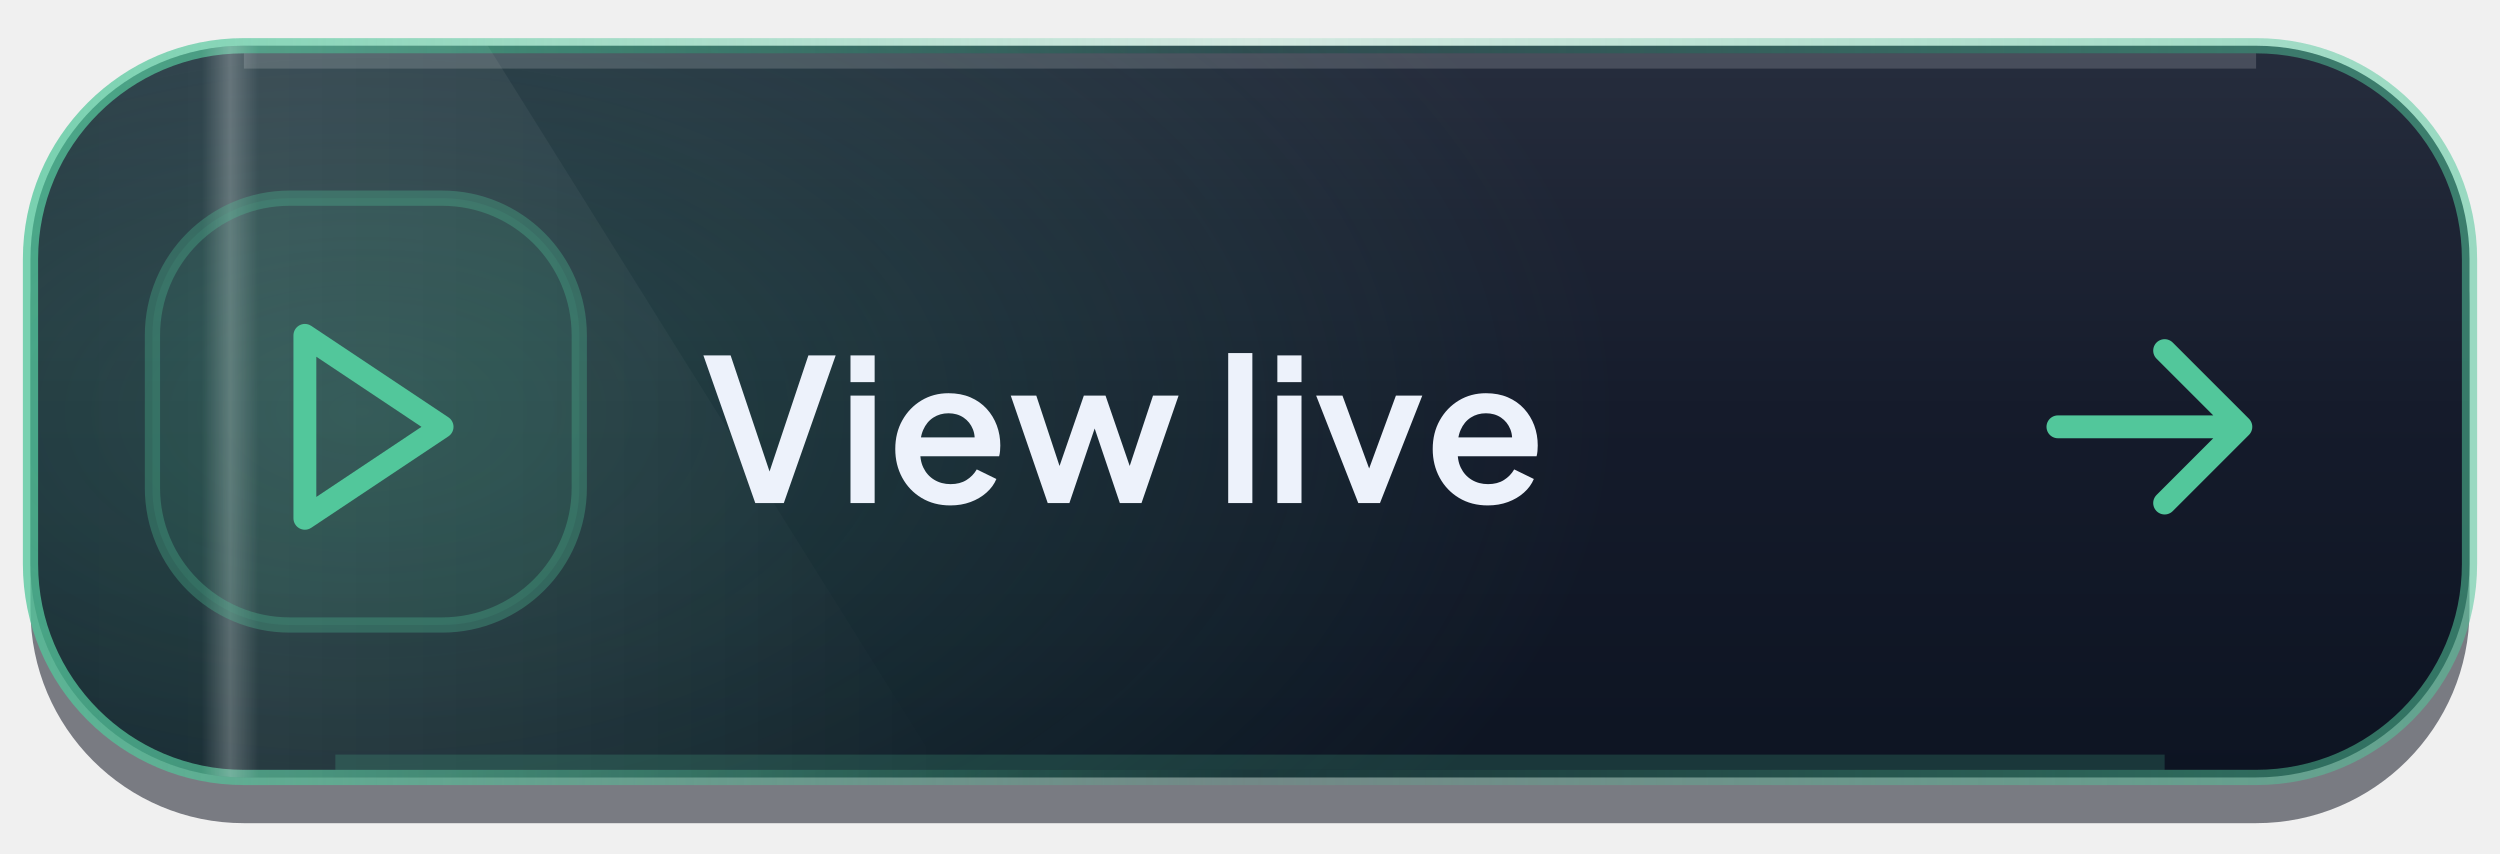
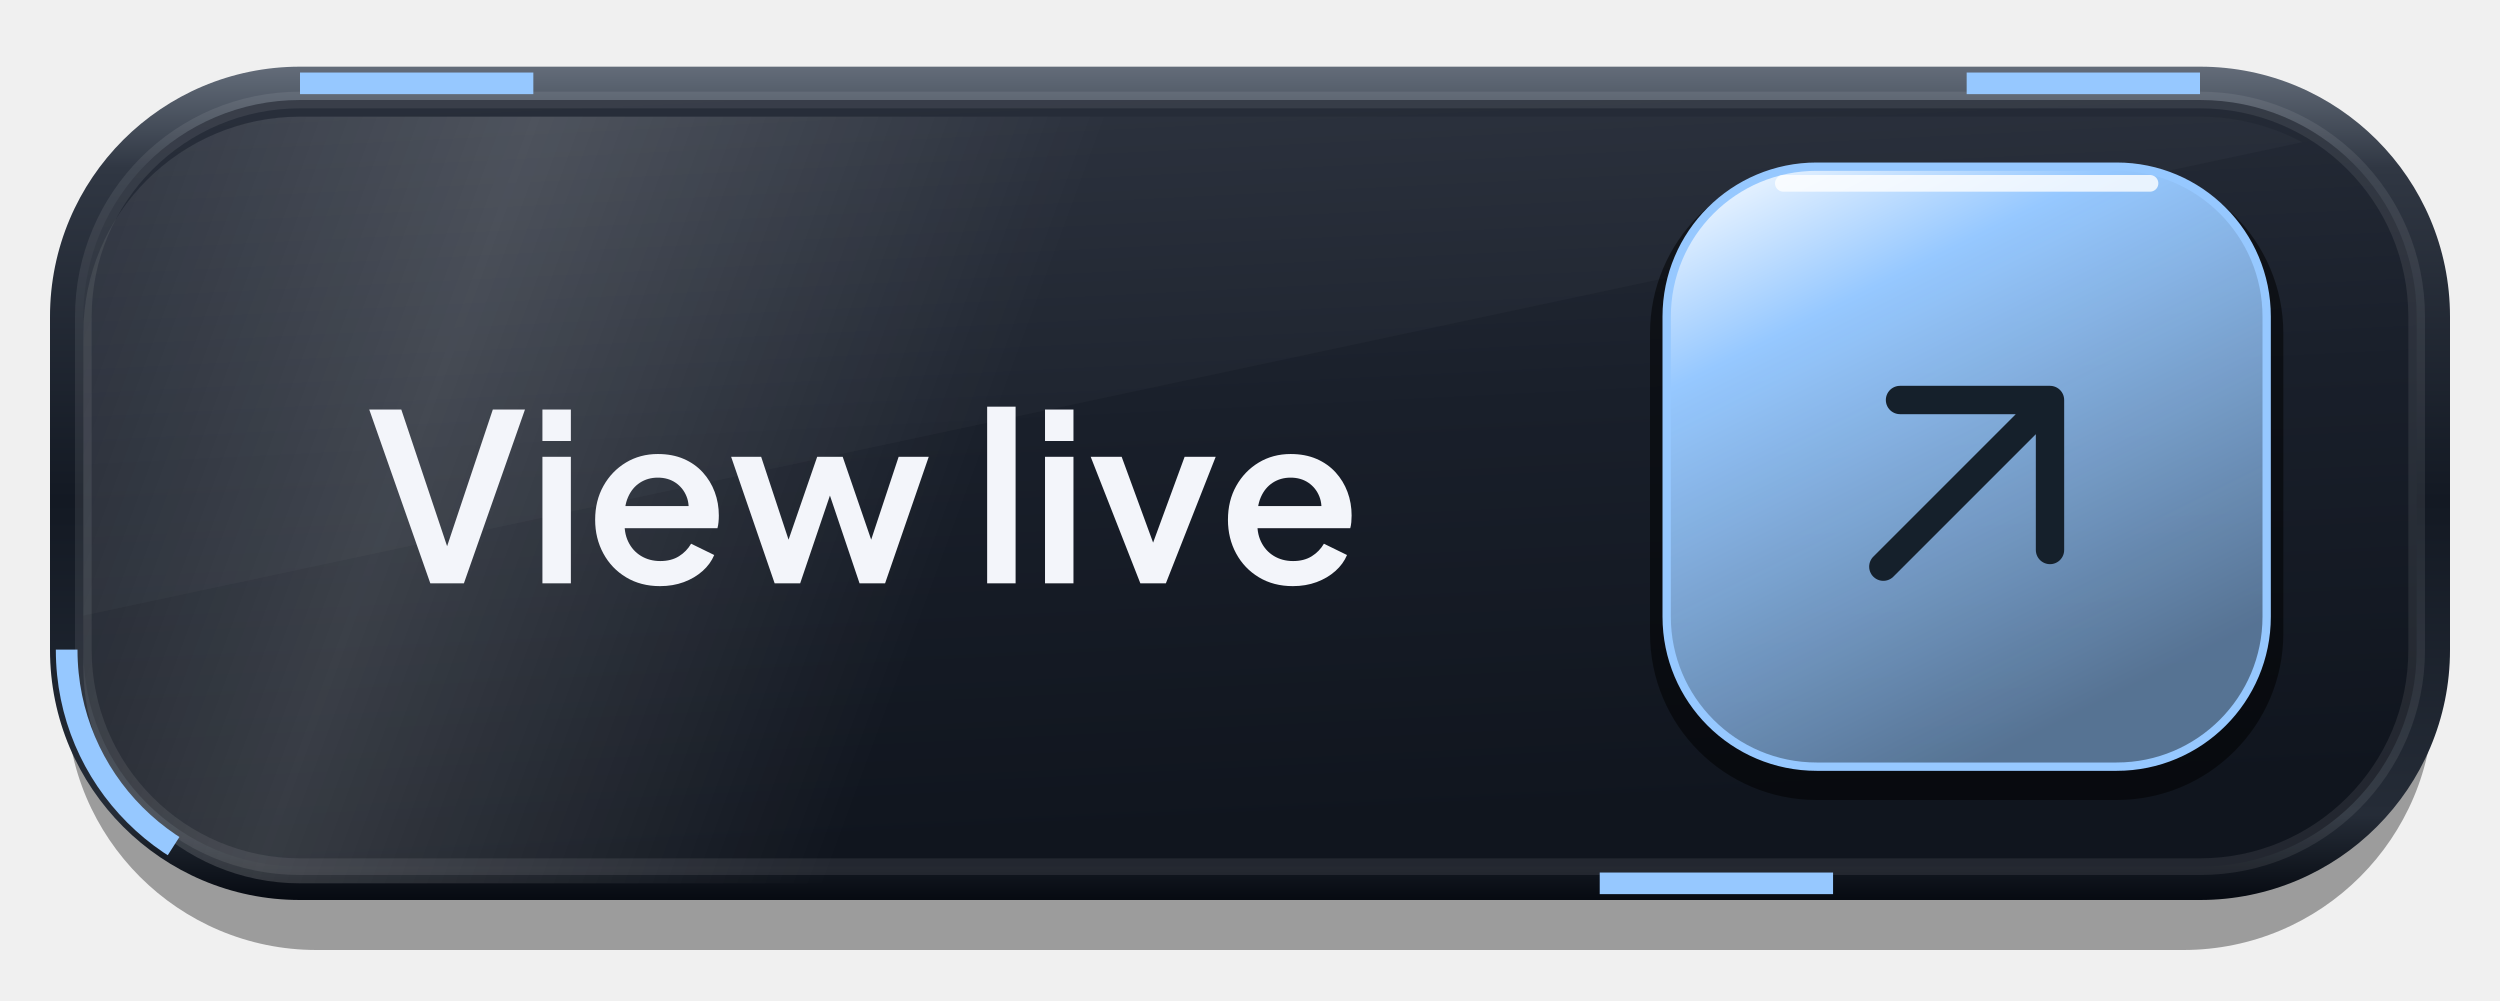
- <svg xmlns="http://www.w3.org/2000/svg" width="164" height="56" viewBox="0 0 164 56" role="img">
+ <svg xmlns="http://www.w3.org/2000/svg" width="150" height="60" viewBox="0 0 150 60" role="img" aria-label="View live">
  <defs>
-     <linearGradient id="surface" x1="0" y1="0" x2="0" y2="1">
-       <stop stop-color="#262D3D" />
-       <stop offset=".5" stop-color="#151B2B" />
-       <stop offset="1" stop-color="#0D1422" />
+     <linearGradient id="metal" x2="0" y2="1">
+       <stop stop-color="#626B78" />
+       <stop offset=".12" stop-color="#303743" />
+       <stop offset=".52" stop-color="#131923" />
+       <stop offset=".9" stop-color="#252C37" />
+       <stop offset="1" stop-color="#070B12" />
    </linearGradient>
-     <linearGradient id="edge">
-       <stop stop-color="#52C79B" stop-opacity=".75" />
-       <stop offset=".5" stop-color="#52C79B" stop-opacity=".18" />
-       <stop offset="1" stop-color="#52C79B" stop-opacity=".55" />
+     <linearGradient id="face" x2=".15" y2="1">
+       <stop stop-color="#292F3B" />
+       <stop offset=".48" stop-color="#191F2A" />
+       <stop offset="1" stop-color="#10151E" />
    </linearGradient>
-     <radialGradient id="light">
-       <stop stop-color="#52C79B" stop-opacity=".24" />
-       <stop offset="1" stop-color="#52C79B" stop-opacity="0" />
-     </radialGradient>
+     <linearGradient id="jewel" x2=".5" y2="1">
+       <stop stop-color="#FFFFFF" />
+       <stop offset=".3" stop-color="#96C8FF" />
+       <stop offset="1" stop-color="#96C8FF" stop-opacity=".55" />
+     </linearGradient>
    <linearGradient id="sweep">
      <stop stop-color="white" stop-opacity="0" />
-       <stop offset=".48" stop-color="white" stop-opacity=".03" />
-       <stop offset=".5" stop-color="white" stop-opacity=".28" />
-       <stop offset=".52" stop-color="white" stop-opacity=".08" />
+       <stop offset=".5" stop-color="white" stop-opacity=".16" />
      <stop offset="1" stop-color="white" stop-opacity="0" />
    </linearGradient>
-     <clipPath id="clip">
-       <rect x="2" y="3" width="160" height="48" rx="14" />
+     <linearGradient id="rail">
+       <stop stop-color="#96C8FF" stop-opacity="0" />
+       <stop offset=".5" stop-color="#96C8FF" />
+       <stop offset="1" stop-color="#96C8FF" stop-opacity="0" />
+     </linearGradient>
+     <clipPath id="body">
+       <rect x="5" y="7" width="140" height="46" rx="13" />
+     </clipPath>
+     <clipPath id="arrowClip">
+       <rect x="105" y="18" width="24" height="24" rx="5" />
    </clipPath>
  </defs>
-   <style>@keyframes sweep{0%,12%{transform:translateX(-100px)}65%,100%{transform:translateX(264px)}}@keyframes halo{0%,100%{opacity:.45}40%{opacity:1}}@keyframes arrow{0%,35%,100%{transform:translateX(0);opacity:.7}50%{transform:translateX(3px);opacity:1}}.sweep{animation:sweep 7.2s cubic-bezier(.22,.61,.36,1) infinite}.halo{animation:halo 7.2s ease-in-out infinite}.arrow{animation:arrow 7.2s ease-in-out infinite}@media(prefers-reduced-motion:reduce){*{animation:none!important}}</style>
-   <rect x="2" y="6" width="160" height="48" rx="14" fill="#020714" fill-opacity=".5" />
-   <rect x="2" y="3" width="160" height="48" rx="14" fill="url(#surface)" stroke="url(#edge)" />
-   <g clip-path="url(#clip)">
-     <ellipse class="halo" cx="24" cy="27" rx="82" ry="48" fill="url(#light)" />
-     <g class="sweep">
-       <path d="M-32 3h64l30 48H-2z" fill="url(#sweep)" />
+   <style>
+  @keyframes polish{0%,12%{transform:translateX(-100px)}52%,100%{transform:translateX(250px)}}
+  @keyframes perimeter{0%{stroke-dashoffset:0;opacity:0}15%{opacity:.9}65%{opacity:.9}85%,100%{stroke-dashoffset:-100;opacity:0}}
+  @keyframes depart{0%,48%,100%{transform:translate(0,0);opacity:1}61%{transform:translate(19px,-19px);opacity:0}62%{transform:translate(-19px,19px);opacity:0}76%{transform:translate(0,0);opacity:1}}
+  @keyframes rail{0%,35%,100%{opacity:.3}55%,70%{opacity:1}}
+  .polish{animation:polish 7s cubic-bezier(.4,0,.2,1) infinite}
+  .perimeter{animation:perimeter 7s ease-in-out infinite}
+  .arrow{animation:depart 7s cubic-bezier(.22,1,.36,1) infinite}
+  .rail{animation:rail 7s ease-in-out infinite}
+  @media(prefers-reduced-motion:reduce){*{animation:none!important}.polish,.perimeter{opacity:0}}
+ </style>
+   <rect x="4" y="9" width="142" height="48" rx="15" fill="#000" fill-opacity=".35" />
+   <rect x="3" y="4" width="144" height="50" rx="15" fill="url(#metal)" />
+   <rect x="5" y="6" width="140" height="46" rx="13" fill="url(#face)" stroke="#FFFFFF" stroke-opacity=".08" />
+   <g clip-path="url(#body)">
+     <path d="M0 6H150L0 38Z" fill="white" fill-opacity=".025" />
+     <rect class="polish" x="0" y="-40" width="65" height="160" fill="url(#sweep)" transform="rotate(20)" />
+   </g>
+   <rect class="perimeter" x="4" y="5" width="142" height="48" rx="14" pathLength="100" fill="none" stroke="#96C8FF" stroke-width="1.3" stroke-dasharray="14 86" />
+   <path class="rail" d="M22 52H128" stroke="url(#rail)" stroke-width="1.3" />
+   <g aria-label="View live">
+     <path d="M25.819 35.0 22.154 24.57H24.077L27.017 33.341H26.636L29.57 24.57H31.499L27.834 35.0ZM32.545 35.0V27.409H34.252V35.0ZM32.545 26.46V24.57H34.252V26.46ZM39.6 35.168Q38.445 35.168 37.567 34.639Q36.689 34.111 36.2 33.206Q35.709 32.301 35.709 31.185Q35.709 30.042 36.207 29.154Q36.705 28.266 37.555 27.753Q38.404 27.241 39.47 27.241Q40.343 27.241 41.02 27.533Q41.696 27.825 42.166 28.34Q42.636 28.856 42.883 29.519Q43.13 30.182 43.13 30.933Q43.13 31.125 43.111 31.327Q43.093 31.528 43.047 31.692H37.09V30.363H42.078L41.267 30.975Q41.402 30.31 41.193 29.788Q40.984 29.267 40.533 28.962Q40.083 28.658 39.47 28.658Q38.866 28.658 38.398 28.961Q37.93 29.264 37.682 29.831Q37.433 30.399 37.486 31.199Q37.424 31.938 37.69 32.493Q37.955 33.049 38.46 33.356Q38.965 33.663 39.617 33.663Q40.277 33.663 40.736 33.376Q41.196 33.089 41.467 32.623L42.853 33.301Q42.629 33.84 42.154 34.262Q41.679 34.685 41.029 34.927Q40.378 35.168 39.6 35.168ZM46.479 35.0 43.868 27.409H45.67L47.623 33.318L46.993 33.309L49.03 27.409H50.562L52.59 33.309L51.96 33.318L53.918 27.409H55.724L53.105 35.0H51.573L49.514 28.898H50.079L48.01 35.0ZM59.229 35.0V24.402H60.936V35.0ZM62.701 35.0V27.409H64.408V35.0ZM62.701 26.46V24.57H64.408V26.46ZM68.421 35.0 65.442 27.409H67.3L69.528 33.49H68.844L71.077 27.409H72.941L69.952 35.0ZM77.568 35.168Q76.413 35.168 75.535 34.639Q74.657 34.111 74.167 33.206Q73.677 32.301 73.677 31.185Q73.677 30.042 74.175 29.154Q74.673 28.266 75.523 27.753Q76.372 27.241 77.438 27.241Q78.311 27.241 78.988 27.533Q79.664 27.825 80.134 28.34Q80.604 28.856 80.851 29.519Q81.097 30.182 81.097 30.933Q81.097 31.125 81.079 31.327Q81.061 31.528 81.015 31.692H75.058V30.363H80.046L79.236 30.975Q79.37 30.31 79.161 29.788Q78.952 29.267 78.501 28.962Q78.051 28.658 77.438 28.658Q76.834 28.658 76.366 28.961Q75.898 29.264 75.65 29.831Q75.401 30.399 75.454 31.199Q75.392 31.938 75.658 32.493Q75.923 33.049 76.428 33.356Q76.932 33.663 77.585 33.663Q78.245 33.663 78.704 33.376Q79.164 33.089 79.435 32.623L80.821 33.301Q80.597 33.84 80.122 34.262Q79.647 34.685 78.997 34.927Q78.346 35.168 77.568 35.168Z" fill="#F3F5FA" />
+   </g>
+   <rect x="99" y="10" width="38" height="38" rx="10" fill="#000" fill-opacity=".5" />
+   <rect x="100" y="10" width="36" height="36" rx="9" fill="url(#jewel)" stroke="#96C8FF" stroke-width=".5" />
+   <path d="M107 11h22" stroke="white" stroke-opacity=".8" stroke-linecap="round" />
+   <g clip-path="url(#arrowClip)">
+     <g transform="translate(118,29)">
+       <g class="arrow">
+         <path d="M-5 5 5-5M-4-5h9v9" fill="none" stroke="#15202B" stroke-width="1.7" stroke-linecap="round" stroke-linejoin="round" />
+       </g>
    </g>
-     <path d="M16 4H148" stroke="white" stroke-opacity=".16" />
-     <path d="M22 50H142" stroke="#52C79B" stroke-opacity=".2" />
  </g>
-   <rect x="10" y="13" width="28" height="28" rx="9" fill="#52C79B" fill-opacity=".1" stroke="#52C79B" stroke-opacity=".3" />
-   <path d="M20 22l9 6-9 6z" fill="none" stroke="#52C79B" stroke-width="1.5" stroke-linejoin="round" stroke-linecap="round" />
-   <g aria-label="View live">
-     <path d="M49.546 33.0 46.143 23.315H47.929L50.659 31.459H50.305L53.03 23.315H54.82L51.418 33.0ZM55.792 33.0V25.951H57.377V33.0ZM55.792 25.07V23.315H57.377V25.07ZM62.343 33.156Q61.27 33.156 60.455 32.665Q59.64 32.175 59.185 31.334Q58.73 30.494 58.73 29.457Q58.73 28.396 59.193 27.572Q59.655 26.747 60.444 26.271Q61.233 25.795 62.222 25.795Q63.033 25.795 63.661 26.066Q64.289 26.337 64.726 26.816Q65.162 27.295 65.391 27.91Q65.62 28.526 65.62 29.224Q65.62 29.402 65.603 29.589Q65.586 29.776 65.544 29.929H60.012V28.694H64.644L63.891 29.262Q64.016 28.645 63.822 28.161Q63.628 27.677 63.21 27.394Q62.791 27.111 62.222 27.111Q61.662 27.111 61.227 27.392Q60.792 27.673 60.562 28.201Q60.331 28.728 60.38 29.471Q60.323 30.156 60.569 30.672Q60.815 31.188 61.284 31.473Q61.753 31.759 62.359 31.759Q62.971 31.759 63.398 31.492Q63.825 31.226 64.076 30.793L65.363 31.422Q65.155 31.923 64.714 32.315Q64.273 32.708 63.669 32.932Q63.066 33.156 62.343 33.156ZM68.73 33.0 66.306 25.951H67.98L69.793 31.438L69.208 31.43L71.1 25.951H72.522L74.405 31.43L73.82 31.438L75.638 25.951H77.315L74.883 33.0H73.461L71.548 27.334H72.073L70.152 33.0ZM80.57 33.0V23.159H82.155V33.0ZM83.794 33.0V25.951H85.379V33.0ZM83.794 25.07V23.315H85.379V25.07ZM89.105 33.0 86.339 25.951H88.065L90.133 31.598H89.498L91.572 25.951H93.302L90.527 33.0ZM97.599 33.156Q96.526 33.156 95.711 32.665Q94.896 32.175 94.441 31.334Q93.986 30.494 93.986 29.457Q93.986 28.396 94.449 27.572Q94.911 26.747 95.7 26.271Q96.489 25.795 97.478 25.795Q98.289 25.795 98.917 26.066Q99.545 26.337 99.982 26.816Q100.418 27.295 100.647 27.91Q100.876 28.526 100.876 29.224Q100.876 29.402 100.859 29.589Q100.842 29.776 100.8 29.929H95.268V28.694H99.9L99.147 29.262Q99.272 28.645 99.078 28.161Q98.884 27.677 98.466 27.394Q98.047 27.111 97.478 27.111Q96.918 27.111 96.483 27.392Q96.048 27.673 95.818 28.201Q95.587 28.728 95.636 29.471Q95.579 30.156 95.825 30.672Q96.071 31.188 96.54 31.473Q97.009 31.759 97.615 31.759Q98.228 31.759 98.654 31.492Q99.081 31.226 99.332 30.793L100.62 31.422Q100.412 31.923 99.97 32.315Q99.529 32.708 98.925 32.932Q98.322 33.156 97.599 33.156Z" fill="#EDF2FB" />
-   </g>
-   <path class="arrow" d="M135 28h12m-5-5 5 5-5 5" fill="none" stroke="#52C79B" stroke-width="1.5" stroke-linecap="round" stroke-linejoin="round" />
</svg>
